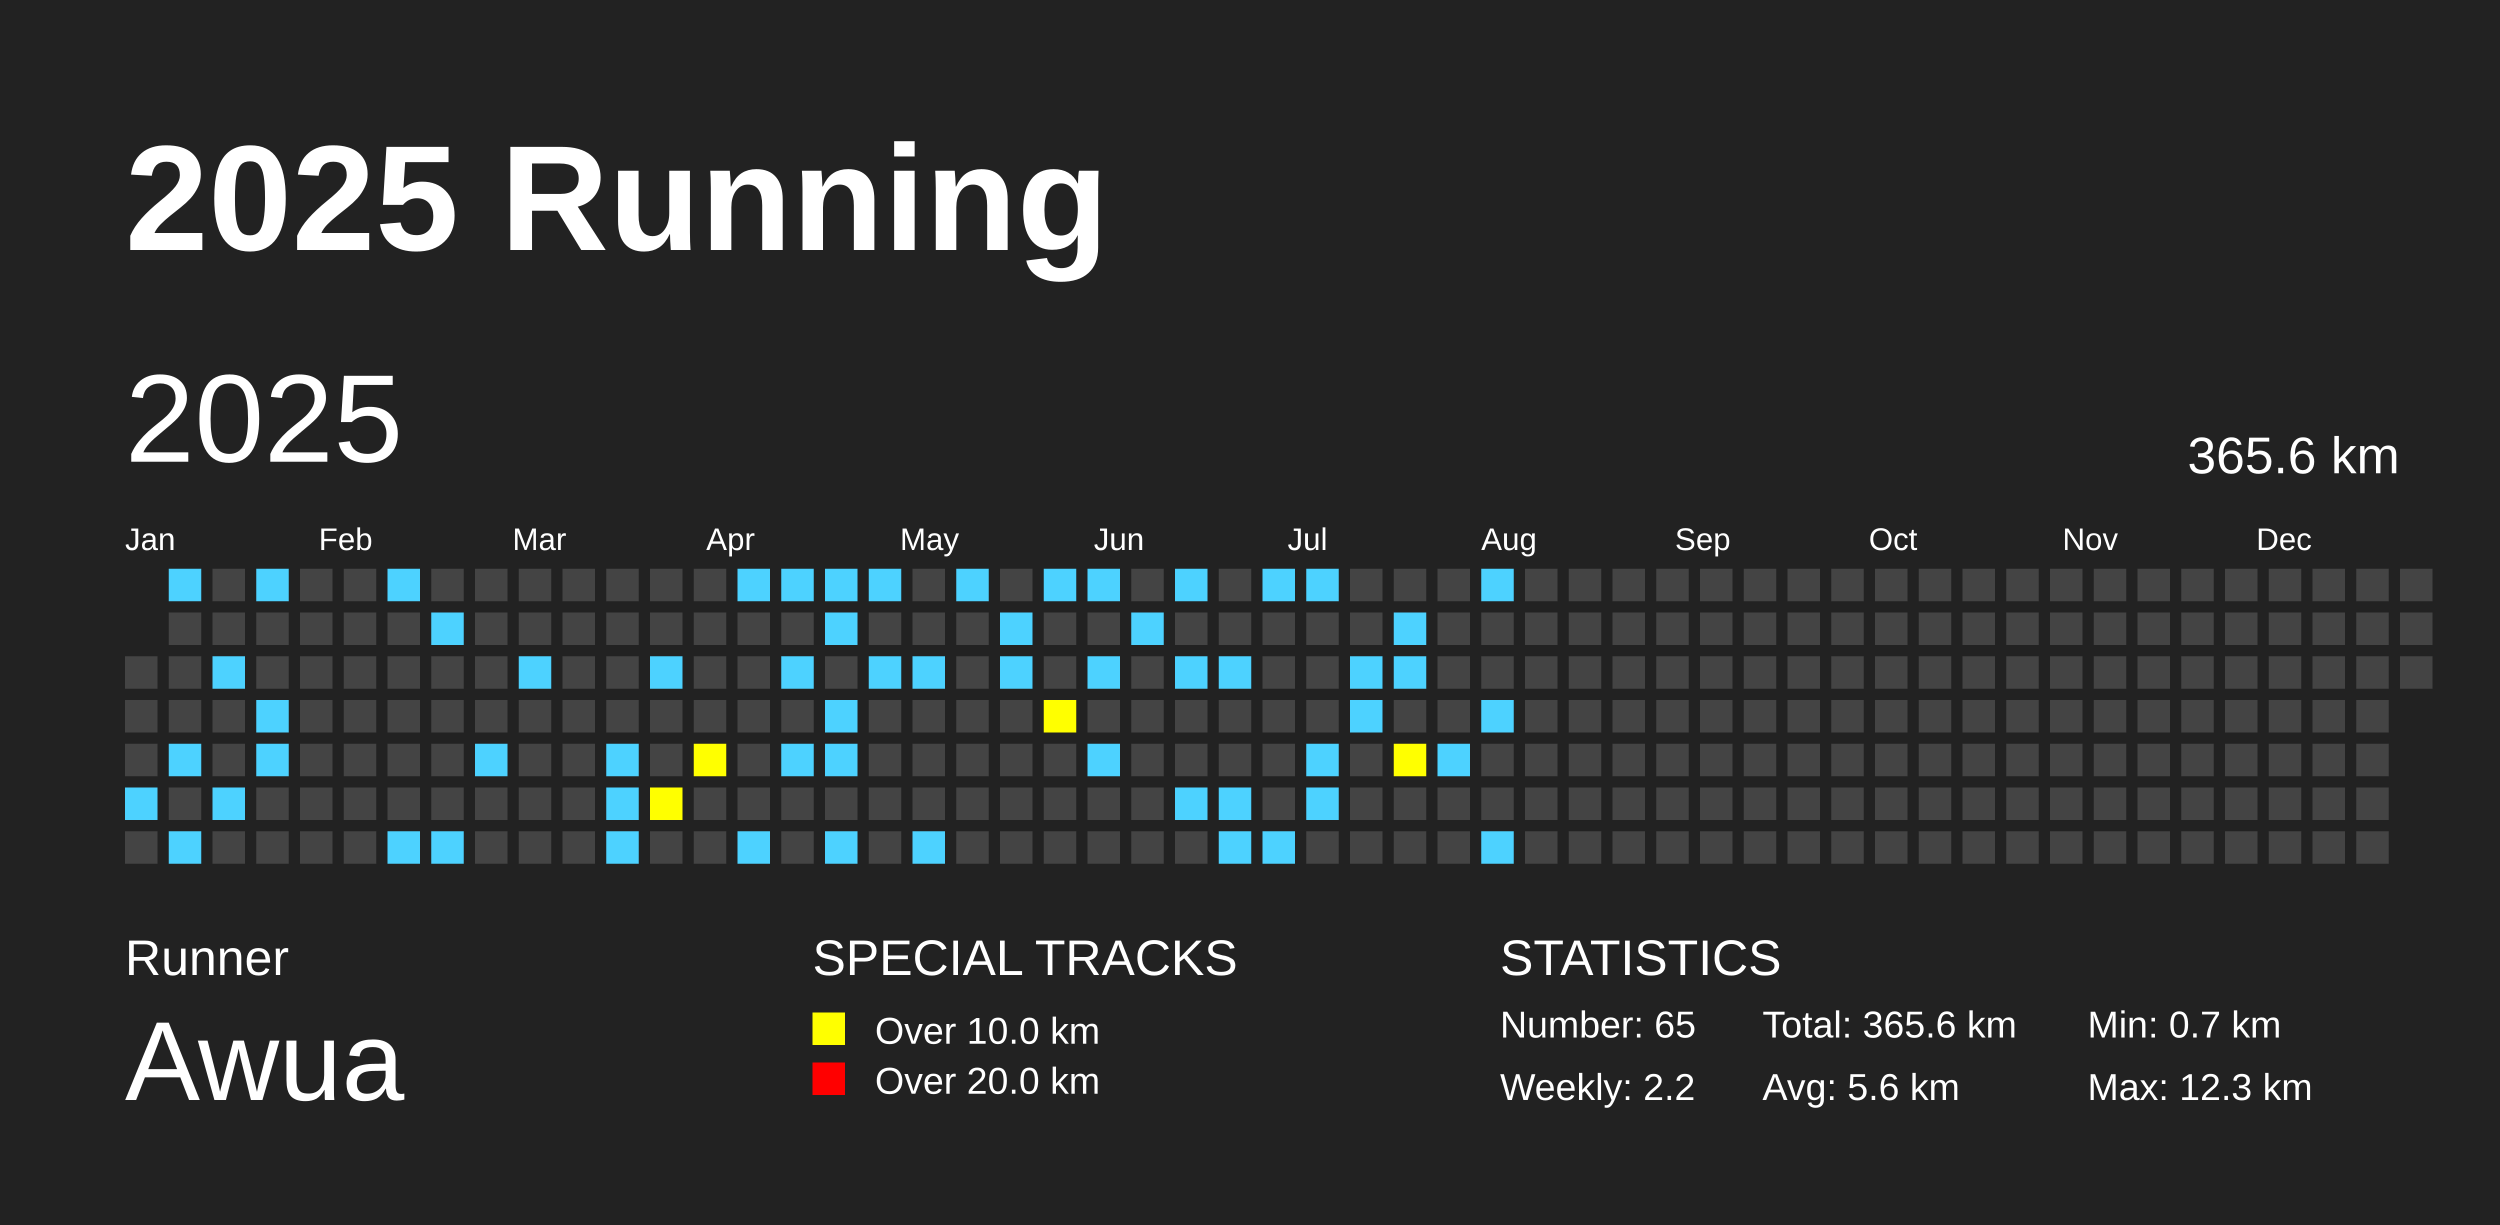
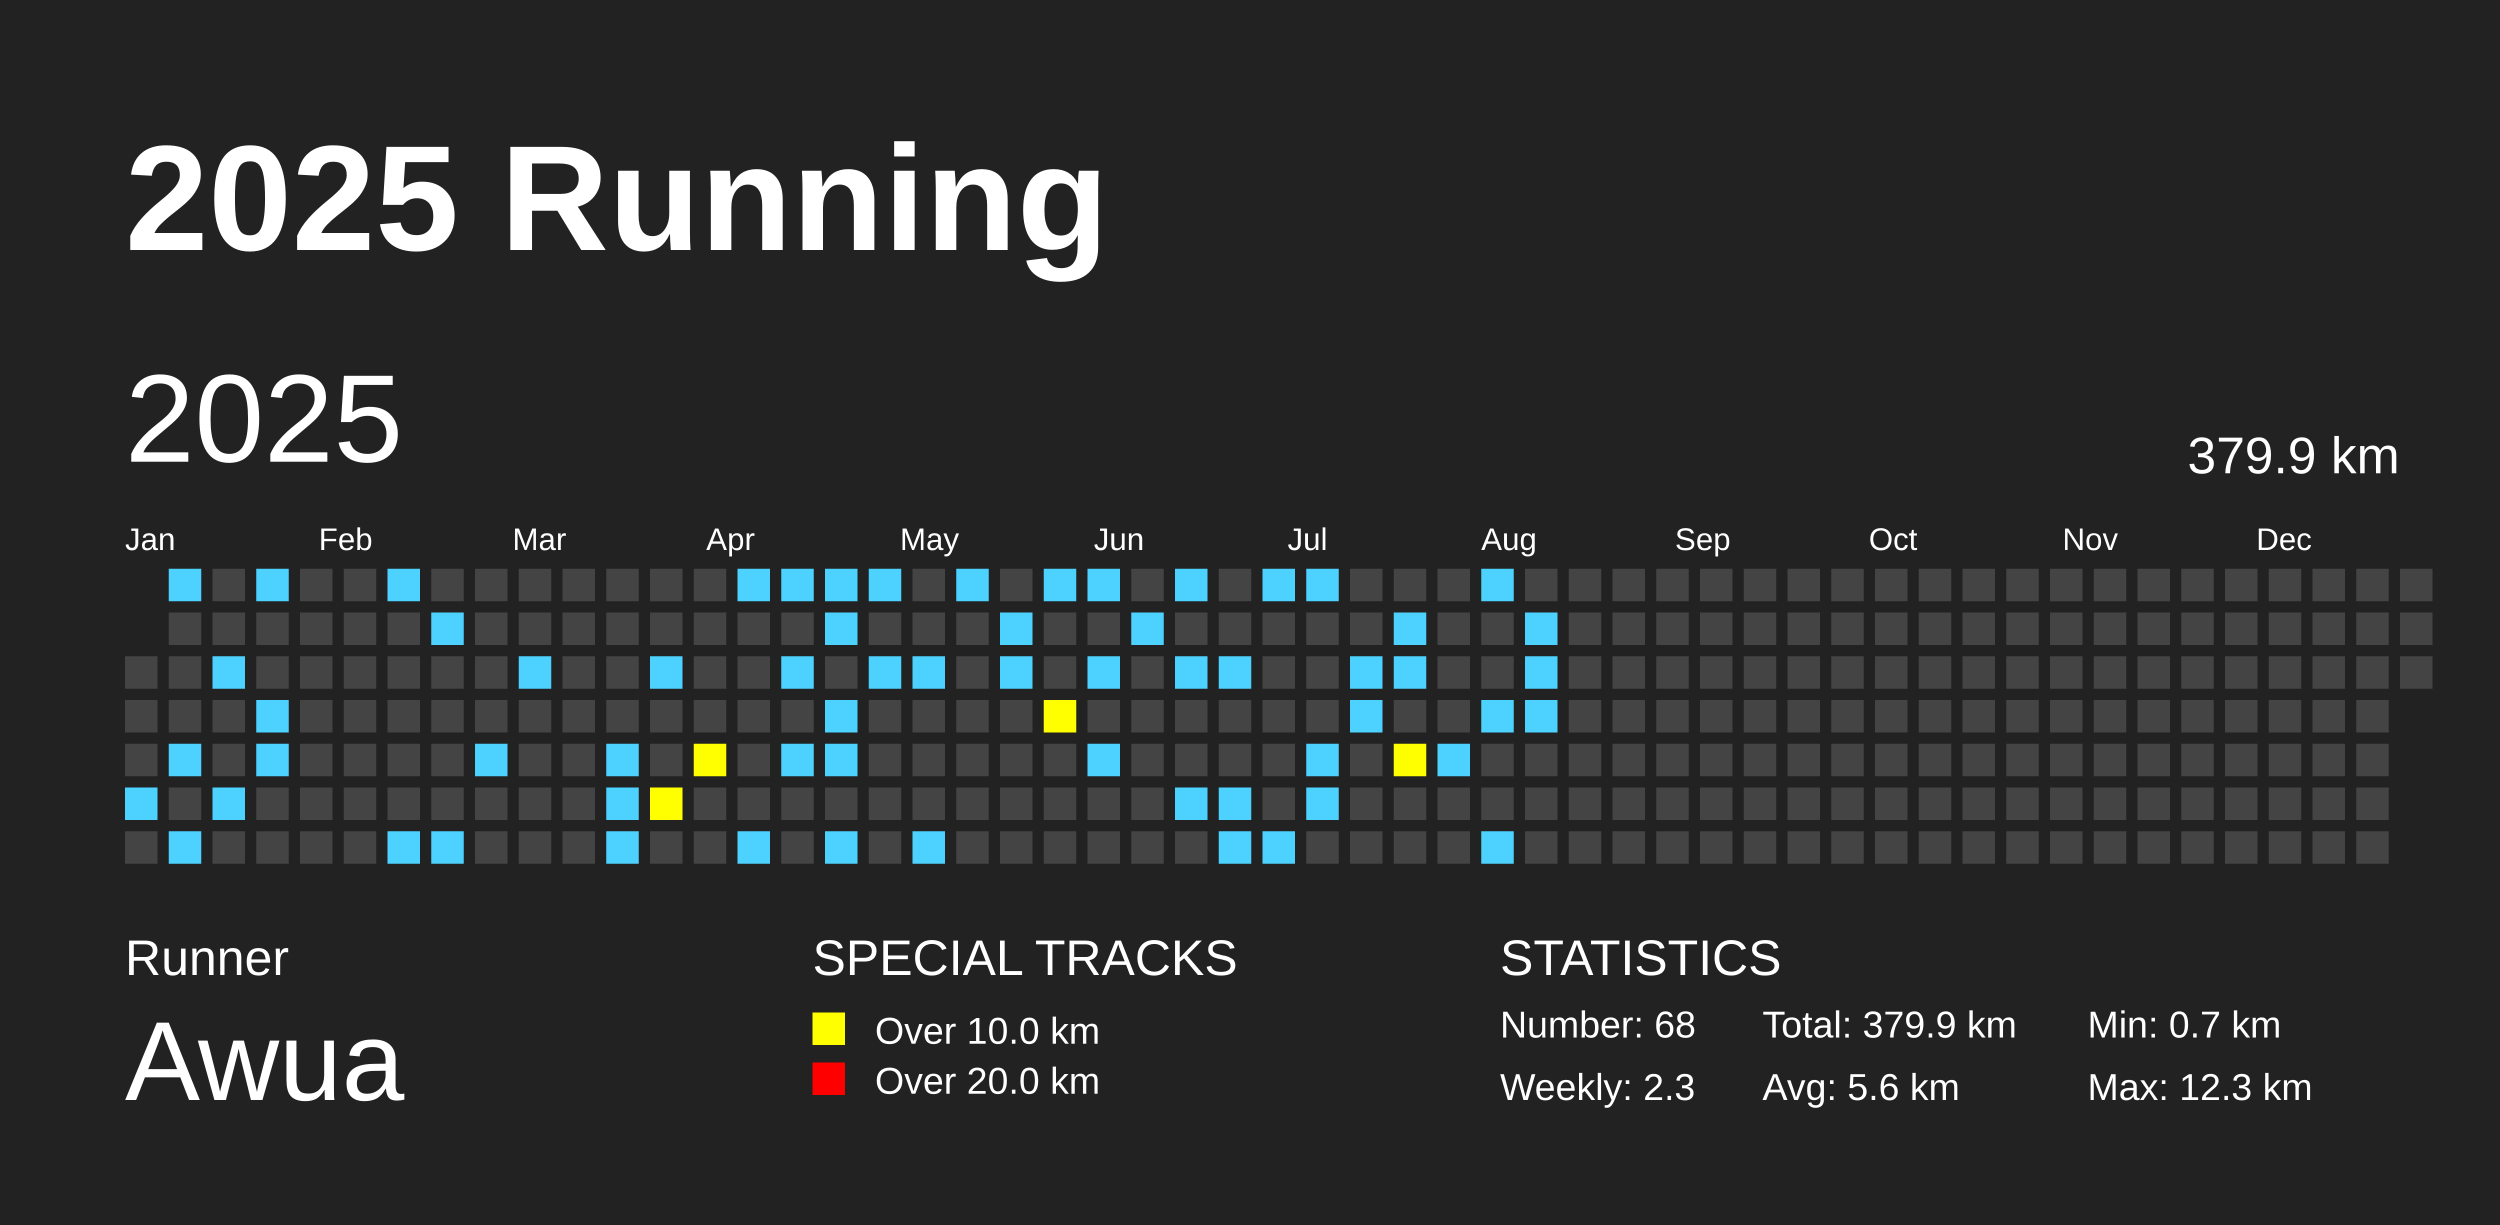
<svg xmlns="http://www.w3.org/2000/svg" baseProfile="full" height="98mm" version="1.1" viewBox="0,0,200,98" width="200mm">
  <defs />
  <rect fill="#222222" height="98" width="200" x="0" y="0" />
  <text fill="#FFFFFF" style="font-size:12px; font-family:Arial; font-weight:bold;" x="10" y="20">2025 Running</text>
  <text fill="#FFFFFF" style="font-size:4px; font-family:Arial" x="10" y="78">Runner</text>
  <text fill="#FFFFFF" style="font-size:9px; font-family:Arial" x="10" y="88">Awua</text>
  <text fill="#FFFFFF" style="font-size:4px; font-family:Arial" x="65" y="78">SPECIAL TRACKS</text>
  <rect fill="yellow" height="2.6" width="2.6" x="65" y="81" />
  <text fill="#FFFFFF" style="font-size:3px; font-family:Arial" x="70" y="83.5">Over 10.0 km</text>
  <rect fill="red" height="2.6" width="2.6" x="65" y="85" />
  <text fill="#FFFFFF" style="font-size:3px; font-family:Arial" x="70" y="87.5">Over 20.0 km</text>
  <text fill="#FFFFFF" style="font-size:4px; font-family:Arial" x="120" y="78">STATISTICS</text>
-   <text fill="#FFFFFF" style="font-size:3px; font-family:Arial" x="120" y="83">Number: 65</text>
-   <text fill="#FFFFFF" style="font-size:3px; font-family:Arial" x="120" y="88">Weekly: 2.2</text>
-   <text fill="#FFFFFF" style="font-size:3px; font-family:Arial" x="141" y="83">Total: 365.6 km</text>
+   <text fill="#FFFFFF" style="font-size:3px; font-family:Arial" x="120" y="83">Number: 68</text>
+   <text fill="#FFFFFF" style="font-size:3px; font-family:Arial" x="120" y="88">Weekly: 2.3</text>
+   <text fill="#FFFFFF" style="font-size:3px; font-family:Arial" x="141" y="83">Total: 379.9 km</text>
  <text fill="#FFFFFF" style="font-size:3px; font-family:Arial" x="141" y="88">Avg: 5.6 km</text>
  <text fill="#FFFFFF" style="font-size:3px; font-family:Arial" x="167" y="83">Min: 0.7 km</text>
  <text fill="#FFFFFF" style="font-size:3px; font-family:Arial" x="167" y="88">Max: 12.3 km</text>
  <text dominant-baseline="hanging" fill="#FFFFFF" style="font-size:10.0px; font-family:Arial;" x="10" y="30">2025</text>
-   <text dominant-baseline="hanging" fill="#FFFFFF" style="font-size:4.125px; font-family:Arial;" x="175" y="35">365.6 km</text>
+   <text dominant-baseline="hanging" fill="#FFFFFF" style="font-size:4.125px; font-family:Arial;" x="175" y="35">379.9 km</text>
  <text fill="#FFFFFF" style="font-size:2.5px; font-family:Arial" x="10.0" y="44">Jan</text>
  <text fill="#FFFFFF" style="font-size:2.5px; font-family:Arial" x="25.5" y="44">Feb</text>
  <text fill="#FFFFFF" style="font-size:2.5px; font-family:Arial" x="41.0" y="44">Mar</text>
  <text fill="#FFFFFF" style="font-size:2.5px; font-family:Arial" x="56.5" y="44">Apr</text>
  <text fill="#FFFFFF" style="font-size:2.5px; font-family:Arial" x="72.0" y="44">May</text>
  <text fill="#FFFFFF" style="font-size:2.5px; font-family:Arial" x="87.5" y="44">Jun</text>
  <text fill="#FFFFFF" style="font-size:2.5px; font-family:Arial" x="103.0" y="44">Jul</text>
  <text fill="#FFFFFF" style="font-size:2.5px; font-family:Arial" x="118.5" y="44">Aug</text>
  <text fill="#FFFFFF" style="font-size:2.5px; font-family:Arial" x="134.0" y="44">Sep</text>
  <text fill="#FFFFFF" style="font-size:2.5px; font-family:Arial" x="149.5" y="44">Oct</text>
  <text fill="#FFFFFF" style="font-size:2.5px; font-family:Arial" x="165.0" y="44">Nov</text>
  <text fill="#FFFFFF" style="font-size:2.5px; font-family:Arial" x="180.5" y="44">Dec</text>
  <rect fill="#444444" height="2.6" width="2.6" x="10.0" y="52.5" />
  <rect fill="#444444" height="2.6" width="2.6" x="10.0" y="56.0" />
  <rect fill="#444444" height="2.6" width="2.6" x="10.0" y="59.5" />
  <rect fill="#4DD2FF" height="2.6" width="2.6" x="10.0" y="63.0" />
  <rect fill="#444444" height="2.6" width="2.6" x="10.0" y="66.5" />
  <rect fill="#4DD2FF" height="2.6" width="2.6" x="13.5" y="45.5" />
  <rect fill="#444444" height="2.6" width="2.6" x="13.5" y="49.0" />
  <rect fill="#444444" height="2.6" width="2.6" x="13.5" y="52.5" />
  <rect fill="#444444" height="2.6" width="2.6" x="13.5" y="56.0" />
  <rect fill="#4DD2FF" height="2.6" width="2.6" x="13.5" y="59.5" />
  <rect fill="#444444" height="2.6" width="2.6" x="13.5" y="63.0" />
  <rect fill="#4DD2FF" height="2.6" width="2.6" x="13.5" y="66.5" />
  <rect fill="#444444" height="2.6" width="2.6" x="17.0" y="45.5" />
  <rect fill="#444444" height="2.6" width="2.6" x="17.0" y="49.0" />
  <rect fill="#4DD2FF" height="2.6" width="2.6" x="17.0" y="52.5" />
  <rect fill="#444444" height="2.6" width="2.6" x="17.0" y="56.0" />
  <rect fill="#444444" height="2.6" width="2.6" x="17.0" y="59.5" />
  <rect fill="#4DD2FF" height="2.6" width="2.6" x="17.0" y="63.0" />
  <rect fill="#444444" height="2.6" width="2.6" x="17.0" y="66.5" />
  <rect fill="#4DD2FF" height="2.6" width="2.6" x="20.5" y="45.5" />
  <rect fill="#444444" height="2.6" width="2.6" x="20.5" y="49.0" />
  <rect fill="#444444" height="2.6" width="2.6" x="20.5" y="52.5" />
  <rect fill="#4DD2FF" height="2.6" width="2.6" x="20.5" y="56.0" />
  <rect fill="#4DD2FF" height="2.6" width="2.6" x="20.5" y="59.5" />
  <rect fill="#444444" height="2.6" width="2.6" x="20.5" y="63.0" />
  <rect fill="#444444" height="2.6" width="2.6" x="20.5" y="66.5" />
  <rect fill="#444444" height="2.6" width="2.6" x="24.0" y="45.5" />
  <rect fill="#444444" height="2.6" width="2.6" x="24.0" y="49.0" />
  <rect fill="#444444" height="2.6" width="2.6" x="24.0" y="52.5" />
  <rect fill="#444444" height="2.6" width="2.6" x="24.0" y="56.0" />
  <rect fill="#444444" height="2.6" width="2.6" x="24.0" y="59.5" />
  <rect fill="#444444" height="2.6" width="2.6" x="24.0" y="63.0" />
  <rect fill="#444444" height="2.6" width="2.6" x="24.0" y="66.5" />
  <rect fill="#444444" height="2.6" width="2.6" x="27.5" y="45.5" />
  <rect fill="#444444" height="2.6" width="2.6" x="27.5" y="49.0" />
  <rect fill="#444444" height="2.6" width="2.6" x="27.5" y="52.5" />
  <rect fill="#444444" height="2.6" width="2.6" x="27.5" y="56.0" />
  <rect fill="#444444" height="2.6" width="2.6" x="27.5" y="59.5" />
  <rect fill="#444444" height="2.6" width="2.6" x="27.5" y="63.0" />
  <rect fill="#444444" height="2.6" width="2.6" x="27.5" y="66.5" />
  <rect fill="#4DD2FF" height="2.6" width="2.6" x="31.0" y="45.5" />
  <rect fill="#444444" height="2.6" width="2.6" x="31.0" y="49.0" />
  <rect fill="#444444" height="2.6" width="2.6" x="31.0" y="52.5" />
  <rect fill="#444444" height="2.6" width="2.6" x="31.0" y="56.0" />
  <rect fill="#444444" height="2.6" width="2.6" x="31.0" y="59.5" />
  <rect fill="#444444" height="2.6" width="2.6" x="31.0" y="63.0" />
  <rect fill="#4DD2FF" height="2.6" width="2.6" x="31.0" y="66.5" />
  <rect fill="#444444" height="2.6" width="2.6" x="34.5" y="45.5" />
  <rect fill="#4DD2FF" height="2.6" width="2.6" x="34.5" y="49.0" />
  <rect fill="#444444" height="2.6" width="2.6" x="34.5" y="52.5" />
  <rect fill="#444444" height="2.6" width="2.6" x="34.5" y="56.0" />
  <rect fill="#444444" height="2.6" width="2.6" x="34.5" y="59.5" />
  <rect fill="#444444" height="2.6" width="2.6" x="34.5" y="63.0" />
  <rect fill="#4DD2FF" height="2.6" width="2.6" x="34.5" y="66.5" />
  <rect fill="#444444" height="2.6" width="2.6" x="38.0" y="45.5" />
  <rect fill="#444444" height="2.6" width="2.6" x="38.0" y="49.0" />
  <rect fill="#444444" height="2.6" width="2.6" x="38.0" y="52.5" />
  <rect fill="#444444" height="2.6" width="2.6" x="38.0" y="56.0" />
  <rect fill="#4DD2FF" height="2.6" width="2.6" x="38.0" y="59.5" />
  <rect fill="#444444" height="2.6" width="2.6" x="38.0" y="63.0" />
  <rect fill="#444444" height="2.6" width="2.6" x="38.0" y="66.5" />
  <rect fill="#444444" height="2.6" width="2.6" x="41.5" y="45.5" />
  <rect fill="#444444" height="2.6" width="2.6" x="41.5" y="49.0" />
  <rect fill="#4DD2FF" height="2.6" width="2.6" x="41.5" y="52.5" />
  <rect fill="#444444" height="2.6" width="2.6" x="41.5" y="56.0" />
  <rect fill="#444444" height="2.6" width="2.6" x="41.5" y="59.5" />
  <rect fill="#444444" height="2.6" width="2.6" x="41.5" y="63.0" />
  <rect fill="#444444" height="2.6" width="2.6" x="41.5" y="66.5" />
  <rect fill="#444444" height="2.6" width="2.6" x="45.0" y="45.5" />
  <rect fill="#444444" height="2.6" width="2.6" x="45.0" y="49.0" />
  <rect fill="#444444" height="2.6" width="2.6" x="45.0" y="52.5" />
  <rect fill="#444444" height="2.6" width="2.6" x="45.0" y="56.0" />
  <rect fill="#444444" height="2.6" width="2.6" x="45.0" y="59.5" />
  <rect fill="#444444" height="2.6" width="2.6" x="45.0" y="63.0" />
  <rect fill="#444444" height="2.6" width="2.6" x="45.0" y="66.5" />
  <rect fill="#444444" height="2.6" width="2.6" x="48.5" y="45.5" />
  <rect fill="#444444" height="2.6" width="2.6" x="48.5" y="49.0" />
  <rect fill="#444444" height="2.6" width="2.6" x="48.5" y="52.5" />
  <rect fill="#444444" height="2.6" width="2.6" x="48.5" y="56.0" />
  <rect fill="#4DD2FF" height="2.6" width="2.6" x="48.5" y="59.5" />
  <rect fill="#4DD2FF" height="2.6" width="2.6" x="48.5" y="63.0" />
  <rect fill="#4DD2FF" height="2.6" width="2.6" x="48.5" y="66.5" />
  <rect fill="#444444" height="2.6" width="2.6" x="52.0" y="45.5" />
  <rect fill="#444444" height="2.6" width="2.6" x="52.0" y="49.0" />
  <rect fill="#4DD2FF" height="2.6" width="2.6" x="52.0" y="52.5" />
  <rect fill="#444444" height="2.6" width="2.6" x="52.0" y="56.0" />
  <rect fill="#444444" height="2.6" width="2.6" x="52.0" y="59.5" />
  <rect fill="yellow" height="2.6" width="2.6" x="52.0" y="63.0" />
  <rect fill="#444444" height="2.6" width="2.6" x="52.0" y="66.5" />
  <rect fill="#444444" height="2.6" width="2.6" x="55.5" y="45.5" />
  <rect fill="#444444" height="2.6" width="2.6" x="55.5" y="49.0" />
  <rect fill="#444444" height="2.6" width="2.6" x="55.5" y="52.5" />
  <rect fill="#444444" height="2.6" width="2.6" x="55.5" y="56.0" />
  <rect fill="yellow" height="2.6" width="2.6" x="55.5" y="59.5" />
  <rect fill="#444444" height="2.6" width="2.6" x="55.5" y="63.0" />
  <rect fill="#444444" height="2.6" width="2.6" x="55.5" y="66.5" />
  <rect fill="#4DD2FF" height="2.6" width="2.6" x="59.0" y="45.5" />
  <rect fill="#444444" height="2.6" width="2.6" x="59.0" y="49.0" />
  <rect fill="#444444" height="2.6" width="2.6" x="59.0" y="52.5" />
  <rect fill="#444444" height="2.6" width="2.6" x="59.0" y="56.0" />
  <rect fill="#444444" height="2.6" width="2.6" x="59.0" y="59.5" />
  <rect fill="#444444" height="2.6" width="2.6" x="59.0" y="63.0" />
  <rect fill="#4DD2FF" height="2.6" width="2.6" x="59.0" y="66.5" />
  <rect fill="#4DD2FF" height="2.6" width="2.6" x="62.5" y="45.5" />
  <rect fill="#444444" height="2.6" width="2.6" x="62.5" y="49.0" />
  <rect fill="#4DD2FF" height="2.6" width="2.6" x="62.5" y="52.5" />
  <rect fill="#444444" height="2.6" width="2.6" x="62.5" y="56.0" />
  <rect fill="#4DD2FF" height="2.6" width="2.6" x="62.5" y="59.5" />
  <rect fill="#444444" height="2.6" width="2.6" x="62.5" y="63.0" />
  <rect fill="#444444" height="2.6" width="2.6" x="62.5" y="66.5" />
  <rect fill="#4DD2FF" height="2.6" width="2.6" x="66.0" y="45.5" />
  <rect fill="#4DD2FF" height="2.6" width="2.6" x="66.0" y="49.0" />
  <rect fill="#444444" height="2.6" width="2.6" x="66.0" y="52.5" />
  <rect fill="#4DD2FF" height="2.6" width="2.6" x="66.0" y="56.0" />
  <rect fill="#4DD2FF" height="2.6" width="2.6" x="66.0" y="59.5" />
  <rect fill="#444444" height="2.6" width="2.6" x="66.0" y="63.0" />
  <rect fill="#4DD2FF" height="2.6" width="2.6" x="66.0" y="66.5" />
  <rect fill="#4DD2FF" height="2.6" width="2.6" x="69.5" y="45.5" />
  <rect fill="#444444" height="2.6" width="2.6" x="69.5" y="49.0" />
  <rect fill="#4DD2FF" height="2.6" width="2.6" x="69.5" y="52.5" />
  <rect fill="#444444" height="2.6" width="2.6" x="69.5" y="56.0" />
  <rect fill="#444444" height="2.6" width="2.6" x="69.5" y="59.5" />
  <rect fill="#444444" height="2.6" width="2.6" x="69.5" y="63.0" />
  <rect fill="#444444" height="2.6" width="2.6" x="69.5" y="66.5" />
  <rect fill="#444444" height="2.6" width="2.6" x="73.0" y="45.5" />
  <rect fill="#444444" height="2.6" width="2.6" x="73.0" y="49.0" />
  <rect fill="#4DD2FF" height="2.6" width="2.6" x="73.0" y="52.5" />
  <rect fill="#444444" height="2.6" width="2.6" x="73.0" y="56.0" />
  <rect fill="#444444" height="2.6" width="2.6" x="73.0" y="59.5" />
  <rect fill="#444444" height="2.6" width="2.6" x="73.0" y="63.0" />
  <rect fill="#4DD2FF" height="2.6" width="2.6" x="73.0" y="66.5" />
  <rect fill="#4DD2FF" height="2.6" width="2.6" x="76.5" y="45.5" />
  <rect fill="#444444" height="2.6" width="2.6" x="76.5" y="49.0" />
  <rect fill="#444444" height="2.6" width="2.6" x="76.5" y="52.5" />
  <rect fill="#444444" height="2.6" width="2.6" x="76.5" y="56.0" />
  <rect fill="#444444" height="2.6" width="2.6" x="76.5" y="59.5" />
  <rect fill="#444444" height="2.6" width="2.6" x="76.5" y="63.0" />
  <rect fill="#444444" height="2.6" width="2.6" x="76.5" y="66.5" />
  <rect fill="#444444" height="2.6" width="2.6" x="80.0" y="45.5" />
  <rect fill="#4DD2FF" height="2.6" width="2.6" x="80.0" y="49.0" />
  <rect fill="#4DD2FF" height="2.6" width="2.6" x="80.0" y="52.5" />
  <rect fill="#444444" height="2.6" width="2.6" x="80.0" y="56.0" />
  <rect fill="#444444" height="2.6" width="2.6" x="80.0" y="59.5" />
  <rect fill="#444444" height="2.6" width="2.6" x="80.0" y="63.0" />
  <rect fill="#444444" height="2.6" width="2.6" x="80.0" y="66.5" />
  <rect fill="#4DD2FF" height="2.6" width="2.6" x="83.5" y="45.5" />
  <rect fill="#444444" height="2.6" width="2.6" x="83.5" y="49.0" />
  <rect fill="#444444" height="2.6" width="2.6" x="83.5" y="52.5" />
  <rect fill="yellow" height="2.6" width="2.6" x="83.5" y="56.0" />
  <rect fill="#444444" height="2.6" width="2.6" x="83.5" y="59.5" />
  <rect fill="#444444" height="2.6" width="2.6" x="83.5" y="63.0" />
  <rect fill="#444444" height="2.6" width="2.6" x="83.5" y="66.5" />
  <rect fill="#4DD2FF" height="2.6" width="2.6" x="87.0" y="45.5" />
  <rect fill="#444444" height="2.6" width="2.6" x="87.0" y="49.0" />
  <rect fill="#4DD2FF" height="2.6" width="2.6" x="87.0" y="52.5" />
  <rect fill="#444444" height="2.6" width="2.6" x="87.0" y="56.0" />
  <rect fill="#4DD2FF" height="2.6" width="2.6" x="87.0" y="59.5" />
  <rect fill="#444444" height="2.6" width="2.6" x="87.0" y="63.0" />
  <rect fill="#444444" height="2.6" width="2.6" x="87.0" y="66.5" />
  <rect fill="#444444" height="2.6" width="2.6" x="90.5" y="45.5" />
  <rect fill="#4DD2FF" height="2.6" width="2.6" x="90.5" y="49.0" />
  <rect fill="#444444" height="2.6" width="2.6" x="90.5" y="52.5" />
  <rect fill="#444444" height="2.6" width="2.6" x="90.5" y="56.0" />
  <rect fill="#444444" height="2.6" width="2.6" x="90.5" y="59.5" />
  <rect fill="#444444" height="2.6" width="2.6" x="90.5" y="63.0" />
  <rect fill="#444444" height="2.6" width="2.6" x="90.5" y="66.5" />
  <rect fill="#4DD2FF" height="2.6" width="2.6" x="94.0" y="45.5" />
  <rect fill="#444444" height="2.6" width="2.6" x="94.0" y="49.0" />
  <rect fill="#4DD2FF" height="2.6" width="2.6" x="94.0" y="52.5" />
  <rect fill="#444444" height="2.6" width="2.6" x="94.0" y="56.0" />
  <rect fill="#444444" height="2.6" width="2.6" x="94.0" y="59.5" />
  <rect fill="#4DD2FF" height="2.6" width="2.6" x="94.0" y="63.0" />
  <rect fill="#444444" height="2.6" width="2.6" x="94.0" y="66.5" />
  <rect fill="#444444" height="2.6" width="2.6" x="97.5" y="45.5" />
  <rect fill="#444444" height="2.6" width="2.6" x="97.5" y="49.0" />
  <rect fill="#4DD2FF" height="2.6" width="2.6" x="97.5" y="52.5" />
  <rect fill="#444444" height="2.6" width="2.6" x="97.5" y="56.0" />
  <rect fill="#444444" height="2.6" width="2.6" x="97.5" y="59.5" />
  <rect fill="#4DD2FF" height="2.6" width="2.6" x="97.5" y="63.0" />
  <rect fill="#4DD2FF" height="2.6" width="2.6" x="97.5" y="66.5" />
  <rect fill="#4DD2FF" height="2.6" width="2.6" x="101.0" y="45.5" />
  <rect fill="#444444" height="2.6" width="2.6" x="101.0" y="49.0" />
  <rect fill="#444444" height="2.6" width="2.6" x="101.0" y="52.5" />
  <rect fill="#444444" height="2.6" width="2.6" x="101.0" y="56.0" />
  <rect fill="#444444" height="2.6" width="2.6" x="101.0" y="59.5" />
  <rect fill="#444444" height="2.6" width="2.6" x="101.0" y="63.0" />
  <rect fill="#4DD2FF" height="2.6" width="2.6" x="101.0" y="66.5" />
  <rect fill="#4DD2FF" height="2.6" width="2.6" x="104.5" y="45.5" />
  <rect fill="#444444" height="2.6" width="2.6" x="104.5" y="49.0" />
  <rect fill="#444444" height="2.6" width="2.6" x="104.5" y="52.5" />
  <rect fill="#444444" height="2.6" width="2.6" x="104.5" y="56.0" />
  <rect fill="#4DD2FF" height="2.6" width="2.6" x="104.5" y="59.5" />
  <rect fill="#4DD2FF" height="2.6" width="2.6" x="104.5" y="63.0" />
  <rect fill="#444444" height="2.6" width="2.6" x="104.5" y="66.5" />
  <rect fill="#444444" height="2.6" width="2.6" x="108.0" y="45.5" />
  <rect fill="#444444" height="2.6" width="2.6" x="108.0" y="49.0" />
  <rect fill="#4DD2FF" height="2.6" width="2.6" x="108.0" y="52.5" />
  <rect fill="#4DD2FF" height="2.6" width="2.6" x="108.0" y="56.0" />
  <rect fill="#444444" height="2.6" width="2.6" x="108.0" y="59.5" />
  <rect fill="#444444" height="2.6" width="2.6" x="108.0" y="63.0" />
  <rect fill="#444444" height="2.6" width="2.6" x="108.0" y="66.5" />
  <rect fill="#444444" height="2.6" width="2.6" x="111.5" y="45.5" />
  <rect fill="#4DD2FF" height="2.6" width="2.6" x="111.5" y="49.0" />
  <rect fill="#4DD2FF" height="2.6" width="2.6" x="111.5" y="52.5" />
  <rect fill="#444444" height="2.6" width="2.6" x="111.5" y="56.0" />
  <rect fill="yellow" height="2.6" width="2.6" x="111.5" y="59.5" />
  <rect fill="#444444" height="2.6" width="2.6" x="111.5" y="63.0" />
  <rect fill="#444444" height="2.6" width="2.6" x="111.5" y="66.5" />
  <rect fill="#444444" height="2.6" width="2.6" x="115.0" y="45.5" />
  <rect fill="#444444" height="2.6" width="2.6" x="115.0" y="49.0" />
  <rect fill="#444444" height="2.6" width="2.6" x="115.0" y="52.5" />
  <rect fill="#444444" height="2.6" width="2.6" x="115.0" y="56.0" />
  <rect fill="#4DD2FF" height="2.6" width="2.6" x="115.0" y="59.5" />
  <rect fill="#444444" height="2.6" width="2.6" x="115.0" y="63.0" />
  <rect fill="#444444" height="2.6" width="2.6" x="115.0" y="66.5" />
  <rect fill="#4DD2FF" height="2.6" width="2.6" x="118.5" y="45.5" />
  <rect fill="#444444" height="2.6" width="2.6" x="118.5" y="49.0" />
  <rect fill="#444444" height="2.6" width="2.6" x="118.5" y="52.5" />
  <rect fill="#4DD2FF" height="2.6" width="2.6" x="118.5" y="56.0" />
  <rect fill="#444444" height="2.6" width="2.6" x="118.5" y="59.5" />
  <rect fill="#444444" height="2.6" width="2.6" x="118.5" y="63.0" />
  <rect fill="#4DD2FF" height="2.6" width="2.6" x="118.5" y="66.5" />
  <rect fill="#444444" height="2.6" width="2.6" x="122.0" y="45.5" />
-   <rect fill="#444444" height="2.6" width="2.6" x="122.0" y="49.0" />
-   <rect fill="#444444" height="2.6" width="2.6" x="122.0" y="52.5" />
-   <rect fill="#444444" height="2.6" width="2.6" x="122.0" y="56.0" />
+   <rect fill="#4DD2FF" height="2.6" width="2.6" x="122.0" y="49.0" />
+   <rect fill="#4DD2FF" height="2.6" width="2.6" x="122.0" y="52.5" />
+   <rect fill="#4DD2FF" height="2.6" width="2.6" x="122.0" y="56.0" />
  <rect fill="#444444" height="2.6" width="2.6" x="122.0" y="59.5" />
  <rect fill="#444444" height="2.6" width="2.6" x="122.0" y="63.0" />
  <rect fill="#444444" height="2.6" width="2.6" x="122.0" y="66.5" />
  <rect fill="#444444" height="2.6" width="2.6" x="125.5" y="45.5" />
  <rect fill="#444444" height="2.6" width="2.6" x="125.5" y="49.0" />
  <rect fill="#444444" height="2.6" width="2.6" x="125.5" y="52.5" />
  <rect fill="#444444" height="2.6" width="2.6" x="125.5" y="56.0" />
  <rect fill="#444444" height="2.6" width="2.6" x="125.5" y="59.5" />
  <rect fill="#444444" height="2.6" width="2.6" x="125.5" y="63.0" />
  <rect fill="#444444" height="2.6" width="2.6" x="125.5" y="66.5" />
  <rect fill="#444444" height="2.6" width="2.6" x="129.0" y="45.5" />
  <rect fill="#444444" height="2.6" width="2.6" x="129.0" y="49.0" />
  <rect fill="#444444" height="2.6" width="2.6" x="129.0" y="52.5" />
  <rect fill="#444444" height="2.6" width="2.6" x="129.0" y="56.0" />
  <rect fill="#444444" height="2.6" width="2.6" x="129.0" y="59.5" />
  <rect fill="#444444" height="2.6" width="2.6" x="129.0" y="63.0" />
  <rect fill="#444444" height="2.6" width="2.6" x="129.0" y="66.5" />
  <rect fill="#444444" height="2.6" width="2.6" x="132.5" y="45.5" />
  <rect fill="#444444" height="2.6" width="2.6" x="132.5" y="49.0" />
  <rect fill="#444444" height="2.6" width="2.6" x="132.5" y="52.5" />
  <rect fill="#444444" height="2.6" width="2.6" x="132.5" y="56.0" />
  <rect fill="#444444" height="2.6" width="2.6" x="132.5" y="59.5" />
  <rect fill="#444444" height="2.6" width="2.6" x="132.5" y="63.0" />
  <rect fill="#444444" height="2.6" width="2.6" x="132.5" y="66.5" />
  <rect fill="#444444" height="2.6" width="2.6" x="136.0" y="45.5" />
  <rect fill="#444444" height="2.6" width="2.6" x="136.0" y="49.0" />
  <rect fill="#444444" height="2.6" width="2.6" x="136.0" y="52.5" />
  <rect fill="#444444" height="2.6" width="2.6" x="136.0" y="56.0" />
  <rect fill="#444444" height="2.6" width="2.6" x="136.0" y="59.5" />
  <rect fill="#444444" height="2.6" width="2.6" x="136.0" y="63.0" />
  <rect fill="#444444" height="2.6" width="2.6" x="136.0" y="66.5" />
  <rect fill="#444444" height="2.6" width="2.6" x="139.5" y="45.5" />
  <rect fill="#444444" height="2.6" width="2.6" x="139.5" y="49.0" />
  <rect fill="#444444" height="2.6" width="2.6" x="139.5" y="52.5" />
  <rect fill="#444444" height="2.6" width="2.6" x="139.5" y="56.0" />
  <rect fill="#444444" height="2.6" width="2.6" x="139.5" y="59.5" />
  <rect fill="#444444" height="2.6" width="2.6" x="139.5" y="63.0" />
  <rect fill="#444444" height="2.6" width="2.6" x="139.5" y="66.5" />
  <rect fill="#444444" height="2.6" width="2.6" x="143.0" y="45.5" />
  <rect fill="#444444" height="2.6" width="2.6" x="143.0" y="49.0" />
  <rect fill="#444444" height="2.6" width="2.6" x="143.0" y="52.5" />
  <rect fill="#444444" height="2.6" width="2.6" x="143.0" y="56.0" />
  <rect fill="#444444" height="2.6" width="2.6" x="143.0" y="59.5" />
  <rect fill="#444444" height="2.6" width="2.6" x="143.0" y="63.0" />
  <rect fill="#444444" height="2.6" width="2.6" x="143.0" y="66.5" />
  <rect fill="#444444" height="2.6" width="2.6" x="146.5" y="45.5" />
  <rect fill="#444444" height="2.6" width="2.6" x="146.5" y="49.0" />
  <rect fill="#444444" height="2.6" width="2.6" x="146.5" y="52.5" />
  <rect fill="#444444" height="2.6" width="2.6" x="146.5" y="56.0" />
  <rect fill="#444444" height="2.6" width="2.6" x="146.5" y="59.5" />
  <rect fill="#444444" height="2.6" width="2.6" x="146.5" y="63.0" />
  <rect fill="#444444" height="2.6" width="2.6" x="146.5" y="66.5" />
  <rect fill="#444444" height="2.6" width="2.6" x="150.0" y="45.5" />
  <rect fill="#444444" height="2.6" width="2.6" x="150.0" y="49.0" />
  <rect fill="#444444" height="2.6" width="2.6" x="150.0" y="52.5" />
  <rect fill="#444444" height="2.6" width="2.6" x="150.0" y="56.0" />
  <rect fill="#444444" height="2.6" width="2.6" x="150.0" y="59.5" />
  <rect fill="#444444" height="2.6" width="2.6" x="150.0" y="63.0" />
  <rect fill="#444444" height="2.6" width="2.6" x="150.0" y="66.5" />
  <rect fill="#444444" height="2.6" width="2.6" x="153.5" y="45.5" />
  <rect fill="#444444" height="2.6" width="2.6" x="153.5" y="49.0" />
  <rect fill="#444444" height="2.6" width="2.6" x="153.5" y="52.5" />
  <rect fill="#444444" height="2.6" width="2.6" x="153.5" y="56.0" />
  <rect fill="#444444" height="2.6" width="2.6" x="153.5" y="59.5" />
  <rect fill="#444444" height="2.6" width="2.6" x="153.5" y="63.0" />
  <rect fill="#444444" height="2.6" width="2.6" x="153.5" y="66.5" />
  <rect fill="#444444" height="2.6" width="2.6" x="157.0" y="45.5" />
  <rect fill="#444444" height="2.6" width="2.6" x="157.0" y="49.0" />
  <rect fill="#444444" height="2.6" width="2.6" x="157.0" y="52.5" />
  <rect fill="#444444" height="2.6" width="2.6" x="157.0" y="56.0" />
  <rect fill="#444444" height="2.6" width="2.6" x="157.0" y="59.5" />
  <rect fill="#444444" height="2.6" width="2.6" x="157.0" y="63.0" />
  <rect fill="#444444" height="2.6" width="2.6" x="157.0" y="66.5" />
  <rect fill="#444444" height="2.6" width="2.6" x="160.5" y="45.5" />
  <rect fill="#444444" height="2.6" width="2.6" x="160.5" y="49.0" />
  <rect fill="#444444" height="2.6" width="2.6" x="160.5" y="52.5" />
  <rect fill="#444444" height="2.6" width="2.6" x="160.5" y="56.0" />
  <rect fill="#444444" height="2.6" width="2.6" x="160.5" y="59.5" />
  <rect fill="#444444" height="2.6" width="2.6" x="160.5" y="63.0" />
  <rect fill="#444444" height="2.6" width="2.6" x="160.5" y="66.5" />
  <rect fill="#444444" height="2.6" width="2.6" x="164.0" y="45.5" />
  <rect fill="#444444" height="2.6" width="2.6" x="164.0" y="49.0" />
  <rect fill="#444444" height="2.6" width="2.6" x="164.0" y="52.5" />
  <rect fill="#444444" height="2.6" width="2.6" x="164.0" y="56.0" />
  <rect fill="#444444" height="2.6" width="2.6" x="164.0" y="59.5" />
  <rect fill="#444444" height="2.6" width="2.6" x="164.0" y="63.0" />
  <rect fill="#444444" height="2.6" width="2.6" x="164.0" y="66.5" />
  <rect fill="#444444" height="2.6" width="2.6" x="167.5" y="45.5" />
  <rect fill="#444444" height="2.6" width="2.6" x="167.5" y="49.0" />
  <rect fill="#444444" height="2.6" width="2.6" x="167.5" y="52.5" />
  <rect fill="#444444" height="2.6" width="2.6" x="167.5" y="56.0" />
  <rect fill="#444444" height="2.6" width="2.6" x="167.5" y="59.5" />
  <rect fill="#444444" height="2.6" width="2.6" x="167.5" y="63.0" />
  <rect fill="#444444" height="2.6" width="2.6" x="167.5" y="66.5" />
  <rect fill="#444444" height="2.6" width="2.6" x="171.0" y="45.5" />
  <rect fill="#444444" height="2.6" width="2.6" x="171.0" y="49.0" />
  <rect fill="#444444" height="2.6" width="2.6" x="171.0" y="52.5" />
  <rect fill="#444444" height="2.6" width="2.6" x="171.0" y="56.0" />
  <rect fill="#444444" height="2.6" width="2.6" x="171.0" y="59.5" />
  <rect fill="#444444" height="2.6" width="2.6" x="171.0" y="63.0" />
  <rect fill="#444444" height="2.6" width="2.6" x="171.0" y="66.5" />
  <rect fill="#444444" height="2.6" width="2.6" x="174.5" y="45.5" />
  <rect fill="#444444" height="2.6" width="2.6" x="174.5" y="49.0" />
  <rect fill="#444444" height="2.6" width="2.6" x="174.5" y="52.5" />
  <rect fill="#444444" height="2.6" width="2.6" x="174.5" y="56.0" />
  <rect fill="#444444" height="2.6" width="2.6" x="174.5" y="59.5" />
  <rect fill="#444444" height="2.6" width="2.6" x="174.5" y="63.0" />
  <rect fill="#444444" height="2.6" width="2.6" x="174.5" y="66.5" />
  <rect fill="#444444" height="2.6" width="2.6" x="178.0" y="45.5" />
  <rect fill="#444444" height="2.6" width="2.6" x="178.0" y="49.0" />
  <rect fill="#444444" height="2.6" width="2.6" x="178.0" y="52.5" />
  <rect fill="#444444" height="2.6" width="2.6" x="178.0" y="56.0" />
  <rect fill="#444444" height="2.6" width="2.6" x="178.0" y="59.5" />
  <rect fill="#444444" height="2.6" width="2.6" x="178.0" y="63.0" />
  <rect fill="#444444" height="2.6" width="2.6" x="178.0" y="66.5" />
  <rect fill="#444444" height="2.6" width="2.6" x="181.5" y="45.5" />
  <rect fill="#444444" height="2.6" width="2.6" x="181.5" y="49.0" />
  <rect fill="#444444" height="2.6" width="2.6" x="181.5" y="52.5" />
  <rect fill="#444444" height="2.6" width="2.6" x="181.5" y="56.0" />
  <rect fill="#444444" height="2.6" width="2.6" x="181.5" y="59.5" />
  <rect fill="#444444" height="2.6" width="2.6" x="181.5" y="63.0" />
  <rect fill="#444444" height="2.6" width="2.6" x="181.5" y="66.5" />
  <rect fill="#444444" height="2.6" width="2.6" x="185.0" y="45.5" />
  <rect fill="#444444" height="2.6" width="2.6" x="185.0" y="49.0" />
  <rect fill="#444444" height="2.6" width="2.6" x="185.0" y="52.5" />
  <rect fill="#444444" height="2.6" width="2.6" x="185.0" y="56.0" />
  <rect fill="#444444" height="2.6" width="2.6" x="185.0" y="59.5" />
  <rect fill="#444444" height="2.6" width="2.6" x="185.0" y="63.0" />
  <rect fill="#444444" height="2.6" width="2.6" x="185.0" y="66.5" />
  <rect fill="#444444" height="2.6" width="2.6" x="188.5" y="45.5" />
  <rect fill="#444444" height="2.6" width="2.6" x="188.5" y="49.0" />
  <rect fill="#444444" height="2.6" width="2.6" x="188.5" y="52.5" />
  <rect fill="#444444" height="2.6" width="2.6" x="188.5" y="56.0" />
  <rect fill="#444444" height="2.6" width="2.6" x="188.5" y="59.5" />
  <rect fill="#444444" height="2.6" width="2.6" x="188.5" y="63.0" />
  <rect fill="#444444" height="2.6" width="2.6" x="188.5" y="66.5" />
  <rect fill="#444444" height="2.6" width="2.6" x="192.0" y="45.5" />
  <rect fill="#444444" height="2.6" width="2.6" x="192.0" y="49.0" />
  <rect fill="#444444" height="2.6" width="2.6" x="192.0" y="52.5" />
</svg>
